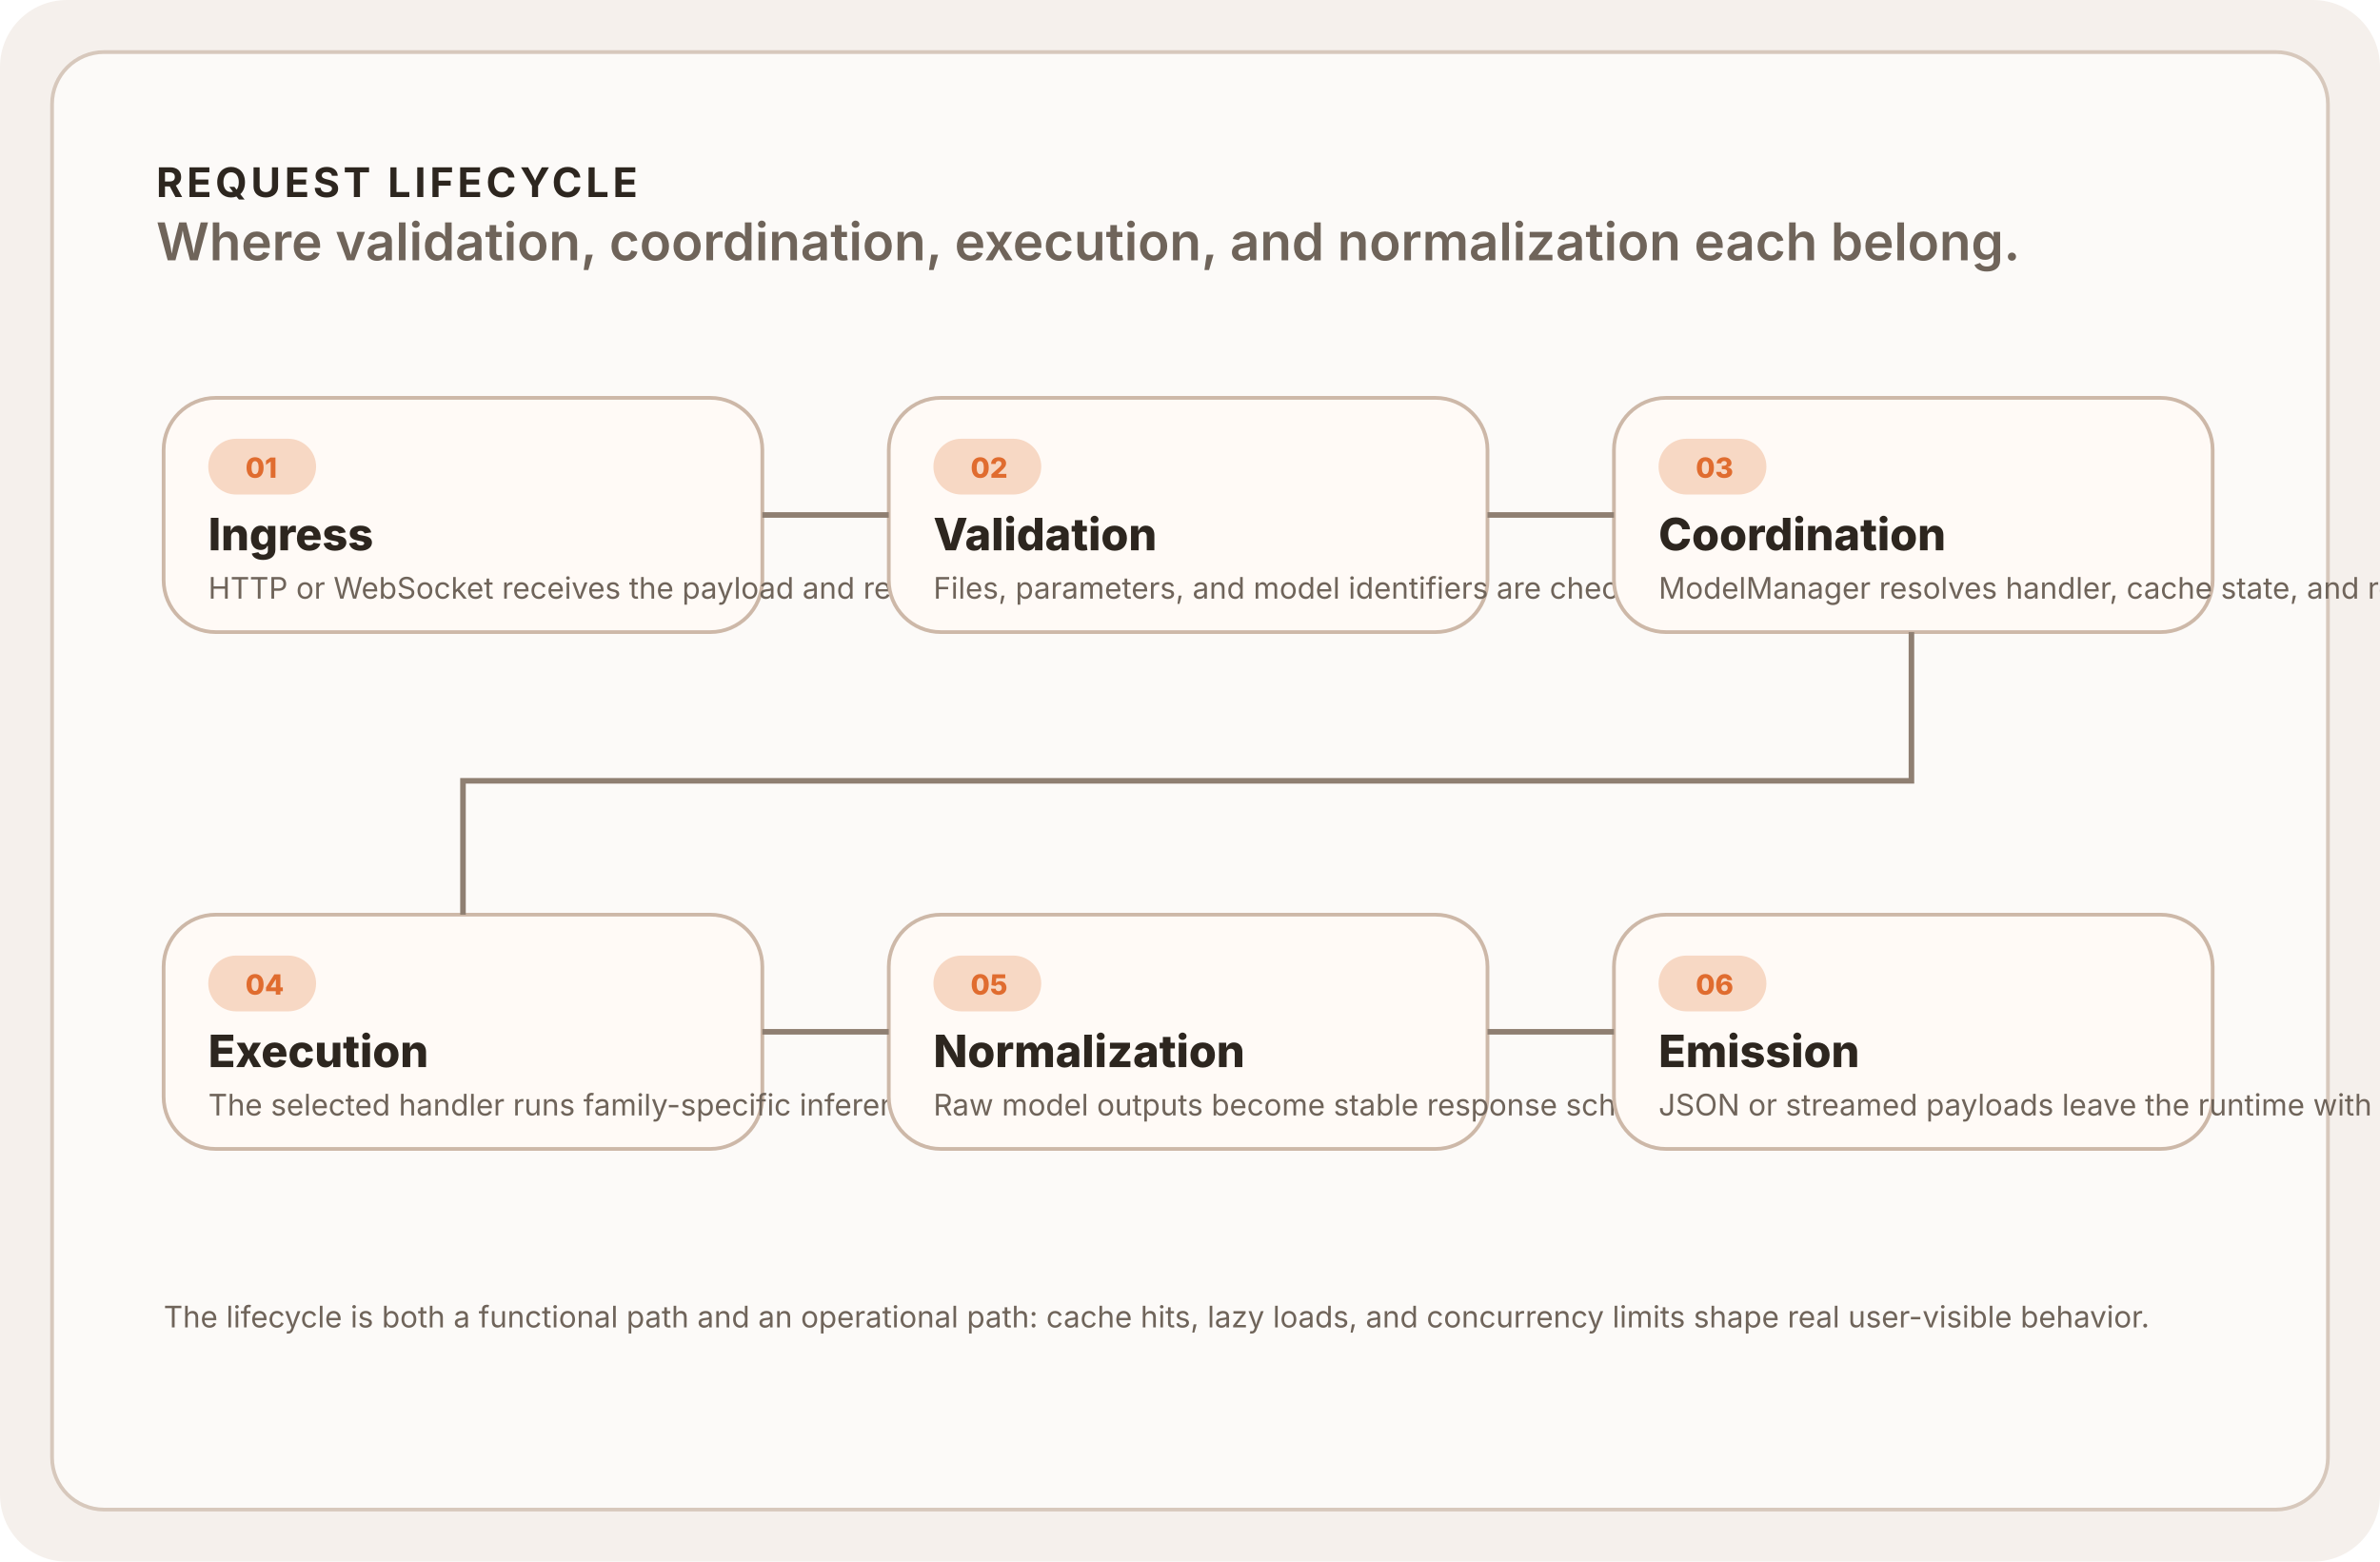
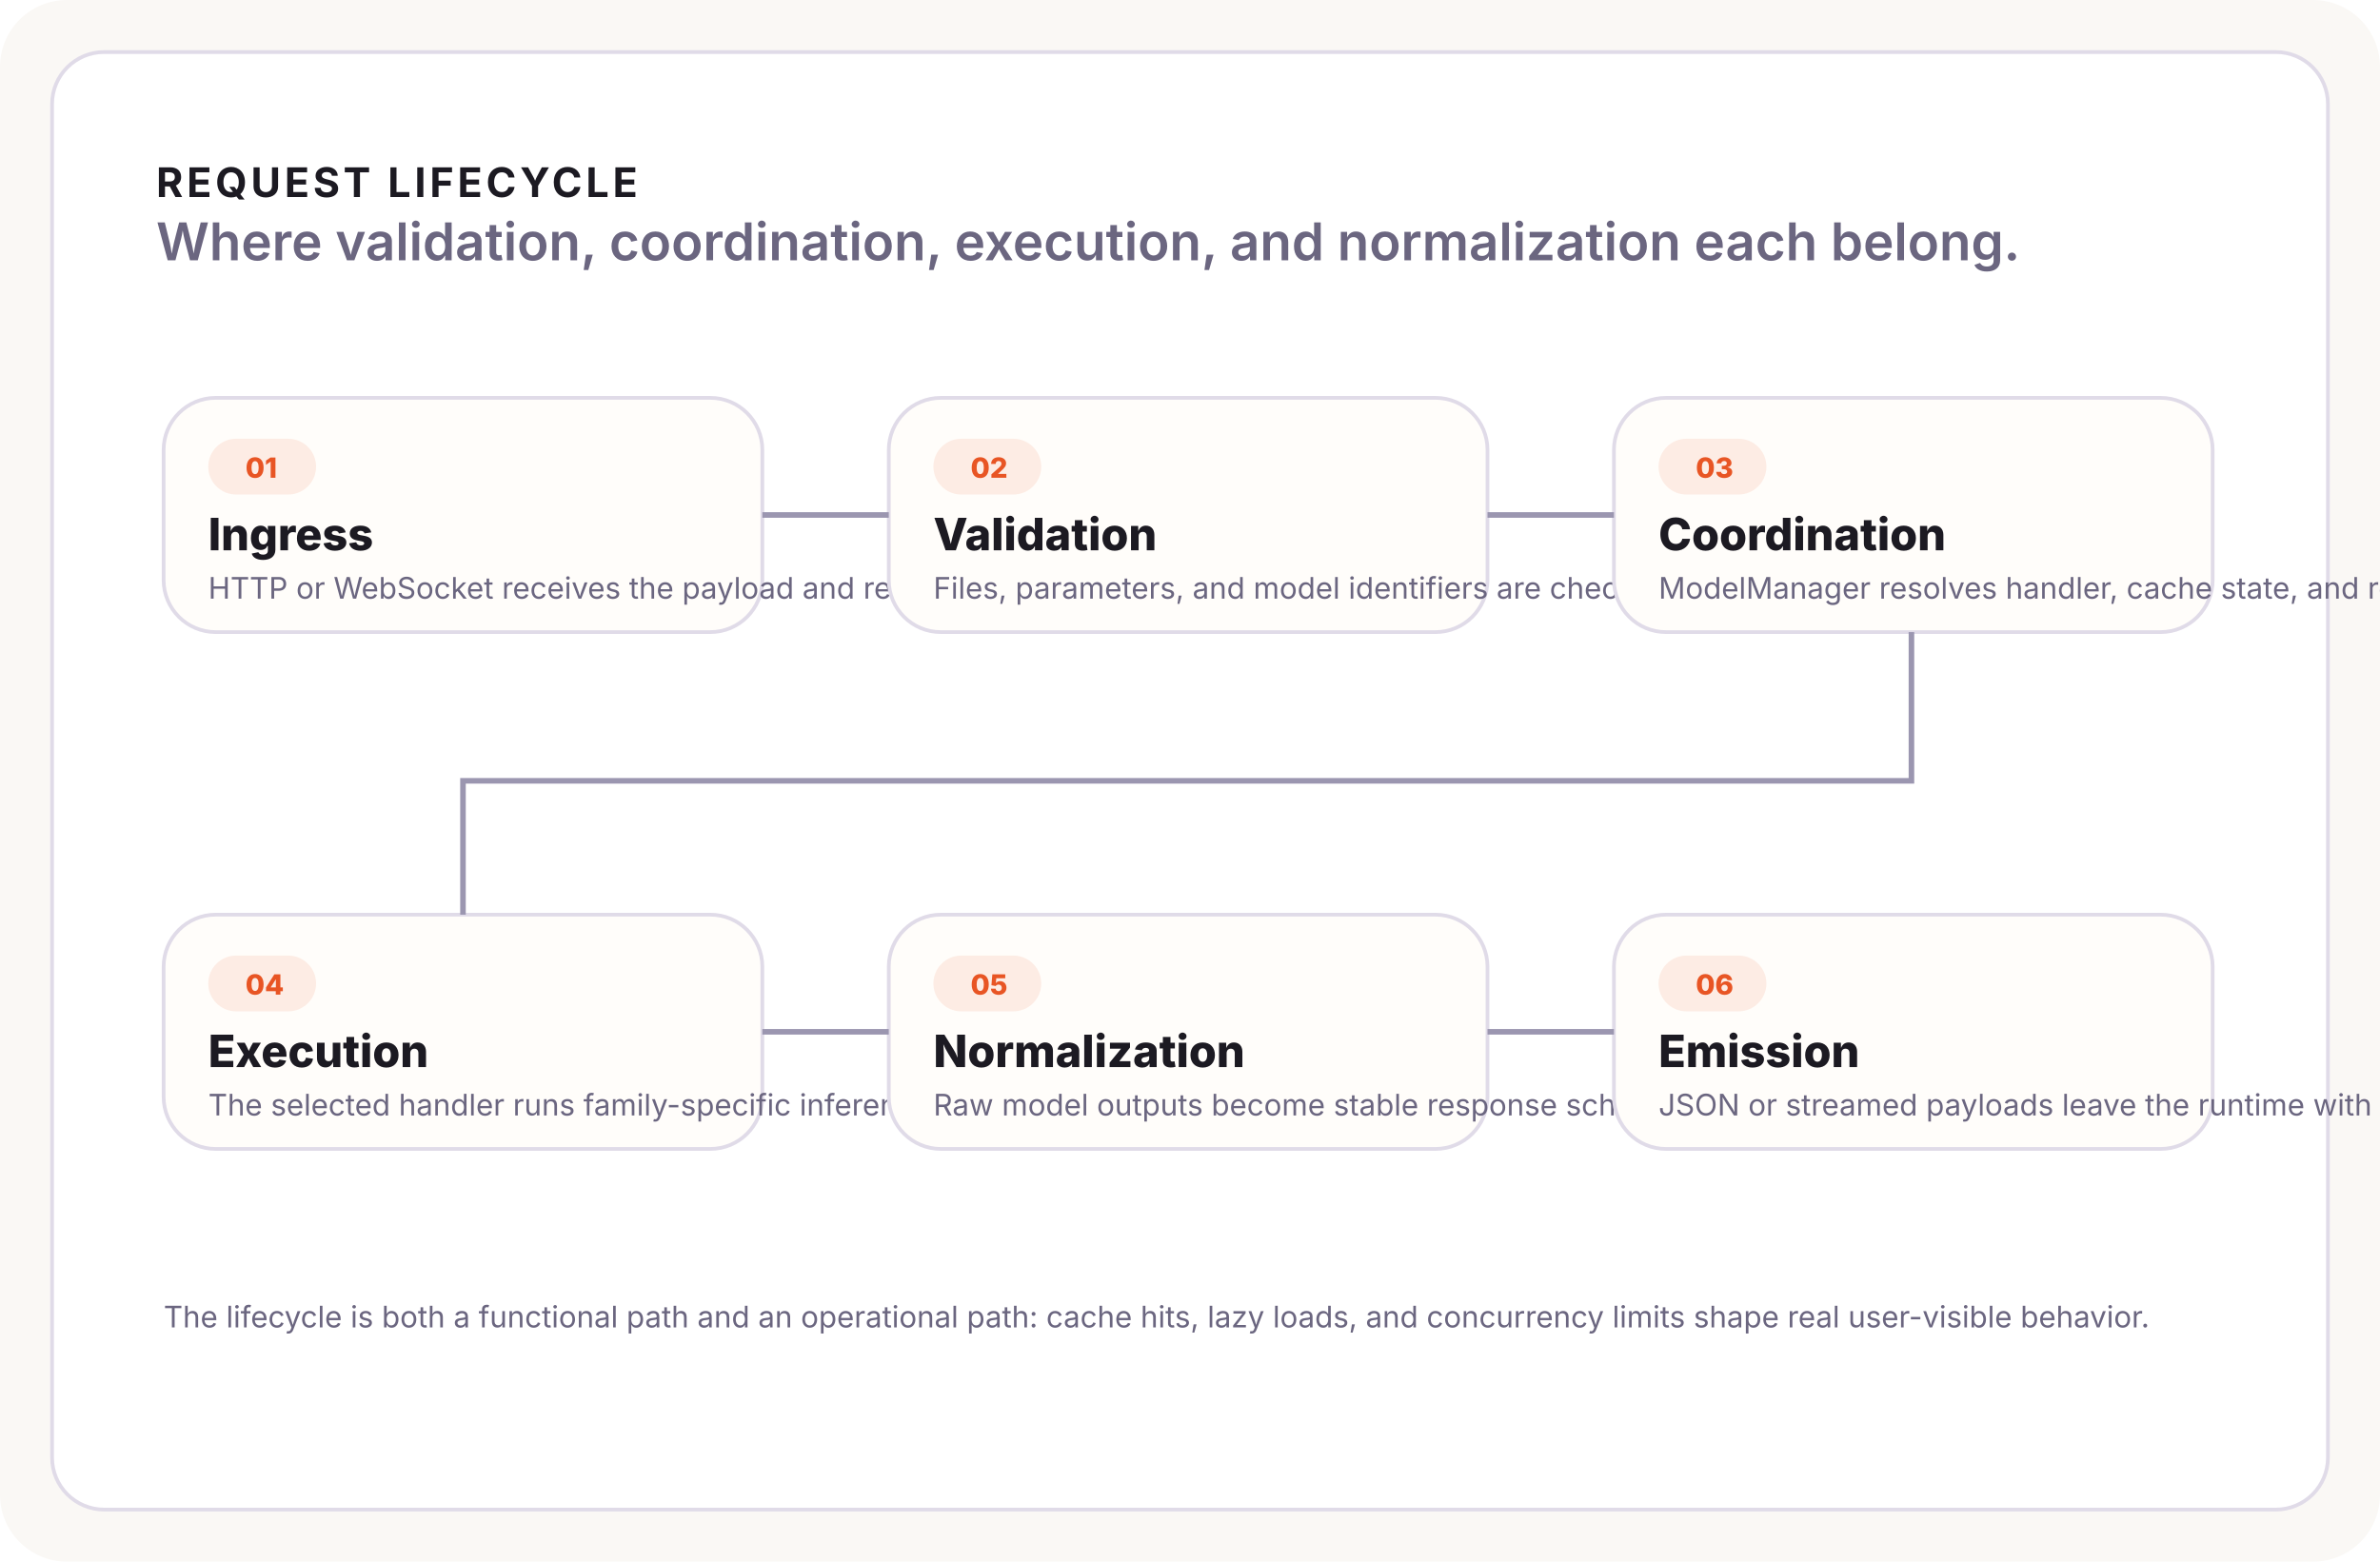
<svg xmlns="http://www.w3.org/2000/svg" viewBox="0 0 1280 840" role="img" aria-labelledby="title desc">
  <style>
-     .bg { fill: #f5f0ec; }
-     .panel { fill: #fcfaf8; stroke: #d7c8bc; stroke-width: 2; }
-     .step { fill: #fffaf6; stroke: #cdb8a8; stroke-width: 2; rx: 28; }
-     .ink { fill: #2d261f; font-family: Inter, ui-sans-serif, system-ui, sans-serif; }
-     .muted { fill: #6f645a; font-family: Inter, ui-sans-serif, system-ui, sans-serif; }
-     .accent { fill: #e06c2f; font-family: Inter, ui-sans-serif, system-ui, sans-serif; }
-     .wire { stroke: #8f7f72; stroke-width: 3; fill: none; }
-     .badge { fill: #f7d8c4; }
-     @media (prefers-color-scheme: dark) {
-       .bg { fill: #201b17; }
-       .panel { fill: #27211d; stroke: #51443a; }
-       .step { fill: #2f2823; stroke: #5f5146; }
-       .ink { fill: #f2e8de; }
-       .muted { fill: #c4b6a9; }
-       .accent { fill: #ff9b63; }
-       .wire { stroke: #b99a85; }
-       .badge { fill: #503222; }
-     }
+     .bg { fill: var(--svg-bg, #faf8f5); }
+     .panel { fill: var(--svg-panel, #ffffff); stroke: var(--svg-border, #e0dbe8); stroke-width: 2; }
+     .step { fill: var(--svg-card, #fffdfa); stroke: var(--svg-border, #e0dbe8); stroke-width: 2; rx: 28; }
+     .ink { fill: var(--svg-ink, #1c1a22); font-family: Inter, ui-sans-serif, system-ui, sans-serif; }
+     .muted { fill: var(--svg-muted, #6b6680); font-family: Inter, ui-sans-serif, system-ui, sans-serif; }
+     .accent { fill: var(--svg-accent, #e85524); font-family: Inter, ui-sans-serif, system-ui, sans-serif; }
+     .wire { stroke: var(--svg-wire, #9b96b0); stroke-width: 3; fill: none; }
+     .badge { fill: var(--svg-accent-soft, rgba(232,85,36,0.10)); }
  </style>
  <rect class="bg" width="1280" height="840" rx="36" />
  <rect class="panel" x="28" y="28" width="1224" height="784" rx="28" />
  <text class="ink" x="84" y="106" font-size="22" font-weight="700" letter-spacing="2">REQUEST LIFECYCLE</text>
  <text class="muted" x="84" y="140" font-size="28" font-weight="600">Where validation, coordination, execution, and normalization each belong.</text>
  <g transform="translate(88 214)">
    <rect class="step" width="322" height="126" rx="28" />
    <rect class="badge" x="24" y="22" width="58" height="30" rx="15" />
    <text class="accent" x="44" y="43" font-size="15" font-weight="800">01</text>
    <text class="ink" x="24" y="82" font-size="24" font-weight="760">Ingress</text>
    <text class="muted" x="24" y="108" font-size="16">HTTP or WebSocket receives the payload and request intent.</text>
  </g>
  <g transform="translate(478 214)">
    <rect class="step" width="322" height="126" rx="28" />
    <rect class="badge" x="24" y="22" width="58" height="30" rx="15" />
    <text class="accent" x="44" y="43" font-size="15" font-weight="800">02</text>
    <text class="ink" x="24" y="82" font-size="24" font-weight="760">Validation</text>
    <text class="muted" x="24" y="108" font-size="16">Files, parameters, and model identifiers are checked up front.</text>
  </g>
  <g transform="translate(868 214)">
    <rect class="step" width="322" height="126" rx="28" />
    <rect class="badge" x="24" y="22" width="58" height="30" rx="15" />
    <text class="accent" x="44" y="43" font-size="15" font-weight="800">03</text>
    <text class="ink" x="24" y="82" font-size="24" font-weight="760">Coordination</text>
    <text class="muted" x="24" y="108" font-size="16">ModelManager resolves handler, cache state, and resource constraints.</text>
  </g>
  <g transform="translate(88 492)">
    <rect class="step" width="322" height="126" rx="28" />
    <rect class="badge" x="24" y="22" width="58" height="30" rx="15" />
    <text class="accent" x="44" y="43" font-size="15" font-weight="800">04</text>
    <text class="ink" x="24" y="82" font-size="24" font-weight="760">Execution</text>
    <text class="muted" x="24" y="108" font-size="16">The selected handler runs family-specific inference logic.</text>
  </g>
  <g transform="translate(478 492)">
    <rect class="step" width="322" height="126" rx="28" />
    <rect class="badge" x="24" y="22" width="58" height="30" rx="15" />
    <text class="accent" x="44" y="43" font-size="15" font-weight="800">05</text>
    <text class="ink" x="24" y="82" font-size="24" font-weight="760">Normalization</text>
    <text class="muted" x="24" y="108" font-size="16">Raw model outputs become stable response schemas.</text>
  </g>
  <g transform="translate(868 492)">
    <rect class="step" width="322" height="126" rx="28" />
    <rect class="badge" x="24" y="22" width="58" height="30" rx="15" />
    <text class="accent" x="44" y="43" font-size="15" font-weight="800">06</text>
    <text class="ink" x="24" y="82" font-size="24" font-weight="760">Emission</text>
    <text class="muted" x="24" y="108" font-size="16">JSON or streamed payloads leave the runtime with uniform semantics.</text>
  </g>
  <path class="wire" d="M410 277H478" />
  <path class="wire" d="M800 277H868" />
  <path class="wire" d="M1028 340V420H249V492" />
  <path class="wire" d="M410 555H478" />
  <path class="wire" d="M800 555H868" />
  <text class="muted" x="88" y="714" font-size="16">The lifecycle is both a functional path and an operational path: cache hits, lazy loads, and concurrency limits shape real user-visible behavior.</text>
</svg>
